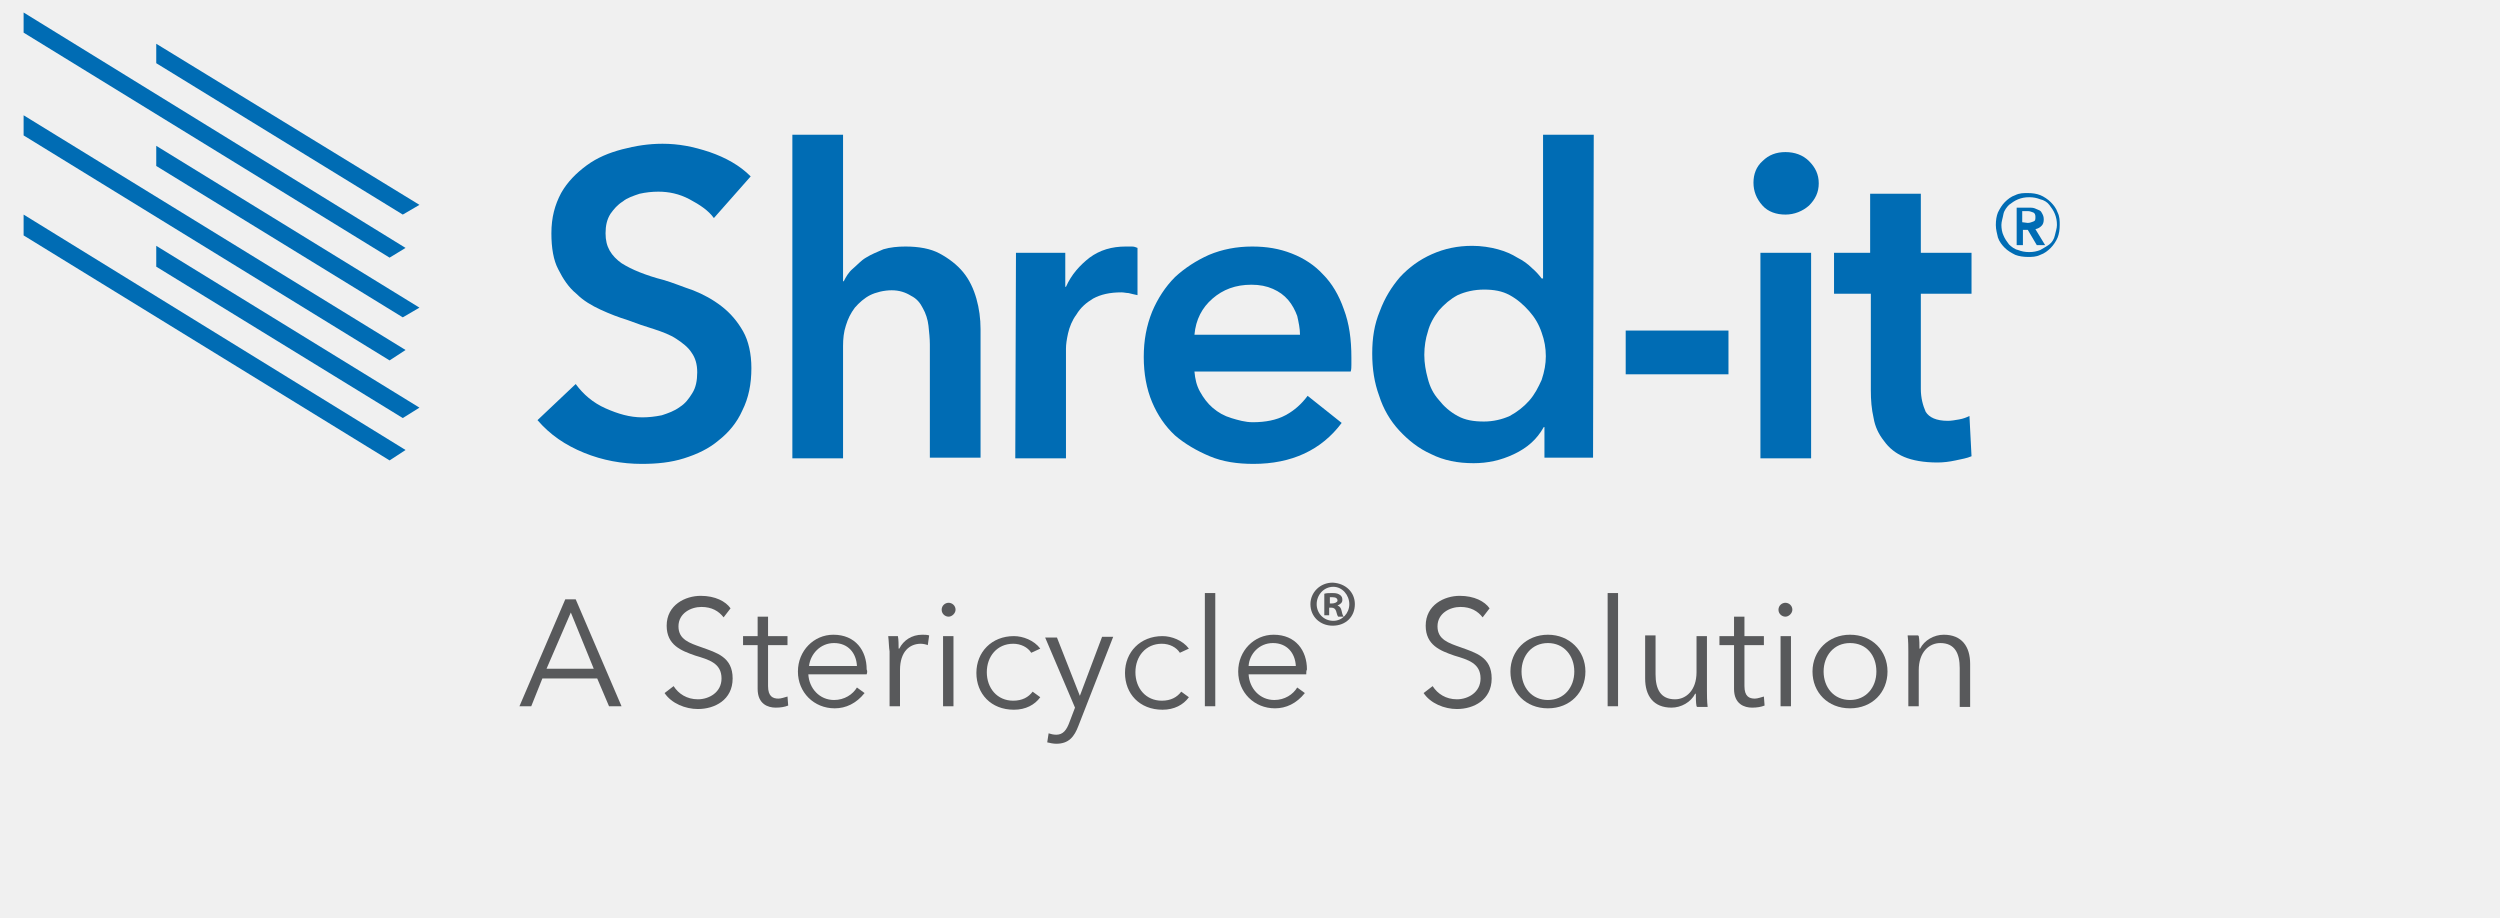
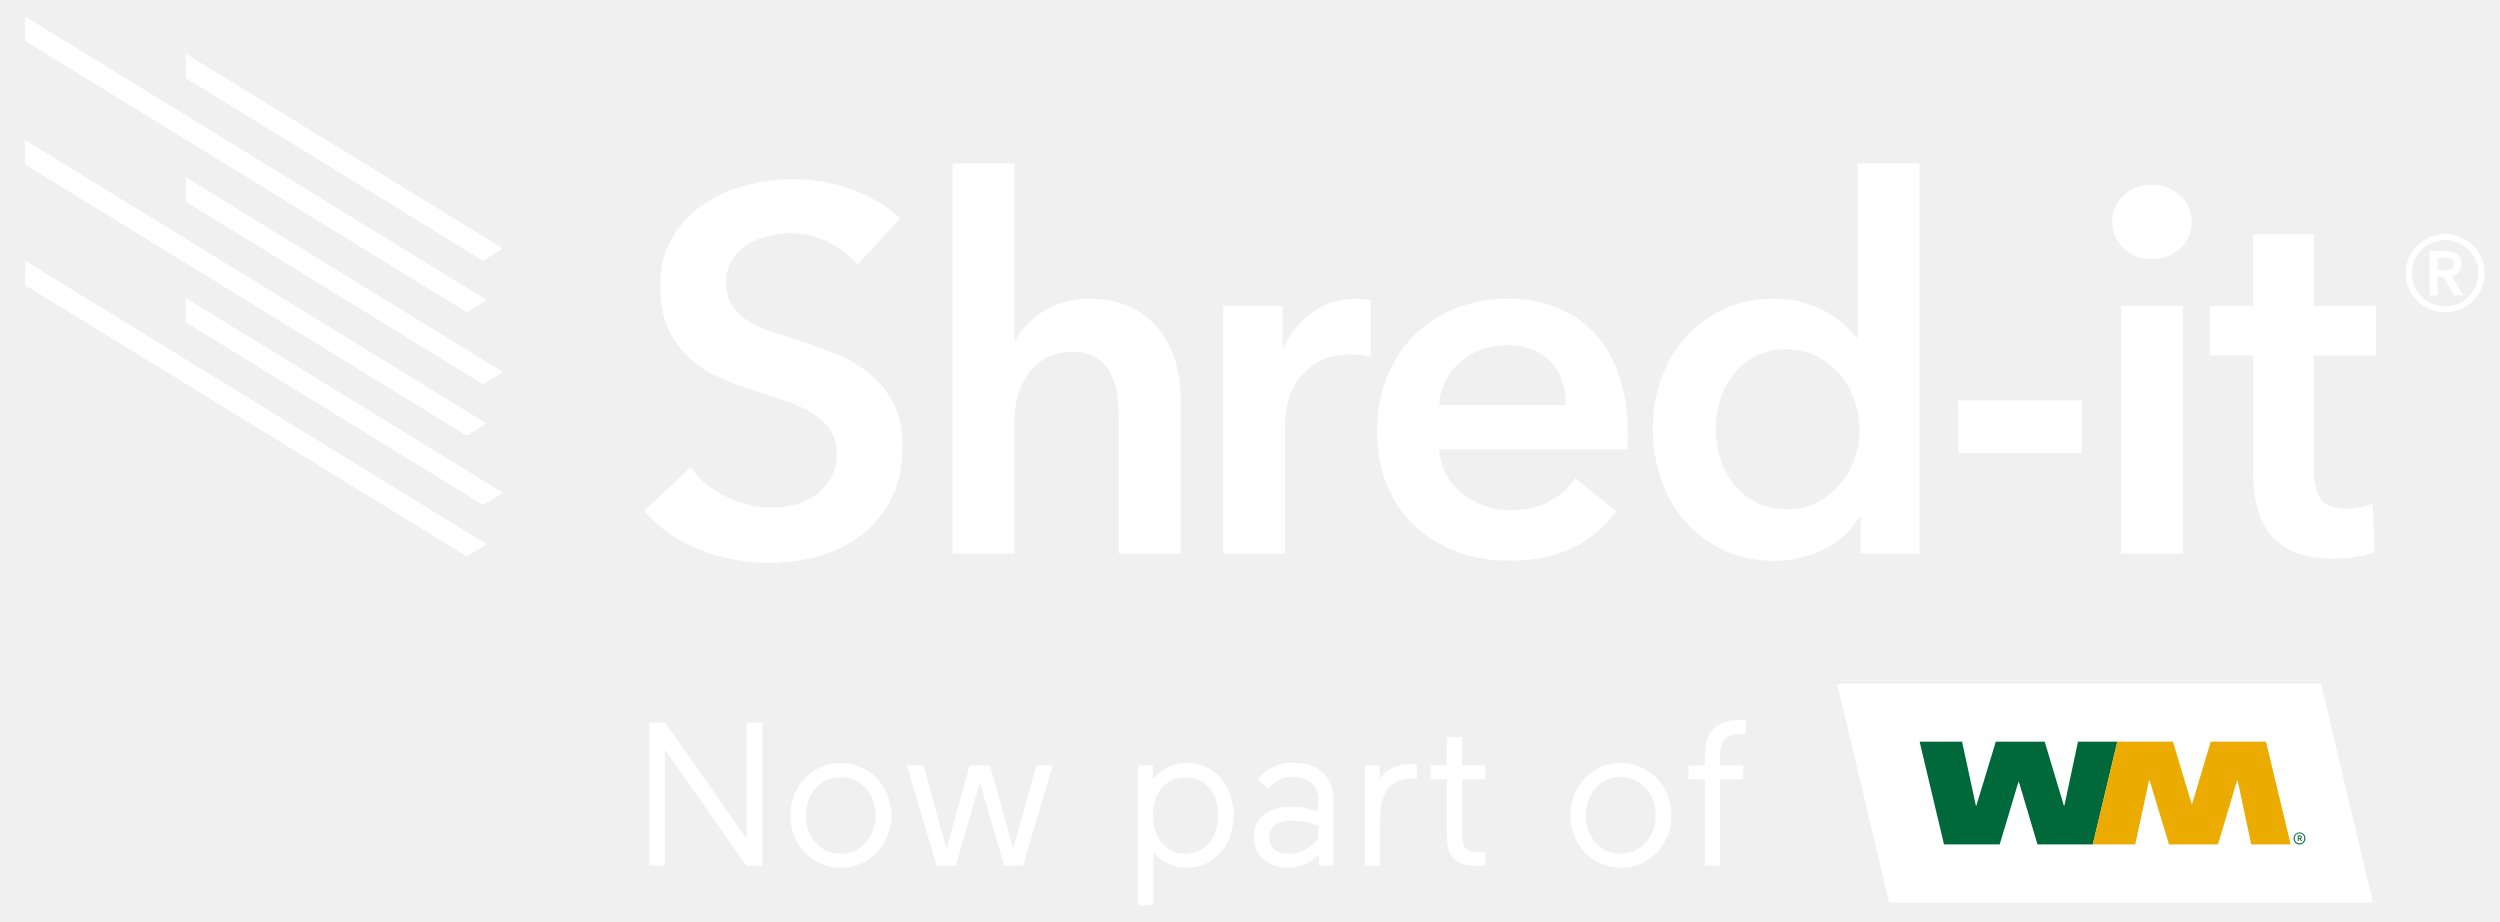
- <svg xmlns="http://www.w3.org/2000/svg" version="1.1" id="Layer_1" x="0px" y="0px" viewBox="0 0 360 132.1" style="enable-background:new 0 0 360 132.1;" xml:space="preserve">
-   <style type="text/css">
- 	.st0{fill:#006CB4;}
- 	.st1{fill:#58595B;}
- </style>
+ <svg xmlns="http://www.w3.org/2000/svg" id="Layer_1" version="1.1" viewBox="0 0 322.8 119">
+   <defs>
+     <style>
+       .st0 {
+         fill: none;
+       }
+ 
+       .st1 {
+         isolation: isolate;
+       }
+ 
+       .st2 {
+         fill: #ebab00;
+       }
+ 
+       .st3 {
+         fill: #006b35;
+       }
+ 
+       .st4 {
+         fill: #fff;
+       }
+ 
+       .st5 {
+         fill: #00693c;
+       }
+ 
+       .st6 {
+         clip-path: url(#clippath);
+       }
+     </style>
+     <clipPath id="clippath">
+       <rect class="st0" x="237.22" y="88.29" width="69.17" height="28.21" />
+     </clipPath>
+   </defs>
  <g>
    <g>
      <g>
-         <g>
-           <polygon class="st0" points="22.5,6.3 22.5,9.1 58,30.9 60.4,29.5     " />
-           <polygon class="st0" points="3.4,1.8 3.4,4.7 56.1,37.1 58.4,35.7     " />
-         </g>
-         <g>
-           <polygon class="st0" points="22.5,21 22.5,23.9 58,45.7 60.4,44.3     " />
-           <polygon class="st0" points="3.4,16.6 3.4,19.5 56.1,51.9 58.4,50.4     " />
-         </g>
-         <polygon class="st0" points="22.5,35.4 22.5,38.4 58,60.2 60.4,58.7    " />
-         <polygon class="st0" points="3.4,30.9 3.4,33.9 56.1,66.3 58.4,64.8    " />
+         <polygon class="st4" points="24 6.94 24 10.09 62.37 33.67 64.94 32.09 24 6.94" />
+         <polygon class="st4" points="3.25 2.14 3.25 5.29 60.27 40.31 62.84 38.74 3.25 2.14" />
      </g>
      <g>
-         <path class="st0" d="M287.4,32.4c0-0.7,0.1-1.3,0.3-1.8c0.3-0.6,0.6-1.1,1-1.5c0.4-0.4,0.9-0.8,1.5-1c0.6-0.3,1.2-0.3,1.8-0.3     c0.7,0,1.3,0.1,1.8,0.3s1.1,0.6,1.5,1c0.4,0.4,0.8,0.9,1,1.5c0.3,0.6,0.3,1.2,0.3,1.8c0,0.7-0.1,1.3-0.3,1.8s-0.6,1.1-1,1.5     c-0.4,0.4-0.9,0.8-1.5,1c-0.6,0.3-1.2,0.3-1.8,0.3s-1.3-0.1-1.8-0.3c-0.6-0.3-1.1-0.6-1.5-1s-0.8-0.9-1-1.5     C287.6,33.7,287.4,33.1,287.4,32.4z M288.2,32.4c0,0.5,0.1,1.1,0.3,1.5c0.2,0.5,0.5,0.9,0.8,1.3c0.3,0.3,0.8,0.7,1.3,0.8     c0.5,0.2,1,0.3,1.6,0.3s1.1-0.1,1.6-0.3c0.5-0.3,0.9-0.5,1.3-0.8s0.7-0.8,0.8-1.3s0.3-1,0.3-1.5c0-0.6-0.1-1.1-0.3-1.6     c-0.2-0.5-0.5-0.9-0.8-1.3s-0.8-0.7-1.3-0.8c-0.5-0.2-1-0.3-1.6-0.3c-0.6,0-1.1,0.1-1.6,0.3c-0.5,0.2-0.9,0.5-1.3,0.8     c-0.3,0.3-0.7,0.8-0.8,1.3C288.4,31.4,288.2,31.9,288.2,32.4z M290.4,29.9h1.8c0.3,0,0.5,0,0.8,0.1c0.3,0.1,0.4,0.2,0.7,0.3     c0.2,0.1,0.3,0.3,0.4,0.5c0.1,0.2,0.2,0.4,0.2,0.8c0,0.4-0.1,0.7-0.3,0.9c-0.3,0.3-0.5,0.4-0.9,0.5l1.4,2.3h-1.2l-1.3-2.2h-0.7     v2.2h-0.9L290.4,29.9L290.4,29.9z M292,32.1c0.3,0,0.5-0.1,0.8-0.2c0.3-0.1,0.3-0.3,0.3-0.7c0-0.3-0.1-0.5-0.3-0.6     c-0.3-0.1-0.5-0.2-0.8-0.2h-0.8V32L292,32.1L292,32.1z" />
-         <path class="st0" d="M102.8,31.4c-0.8-1.1-2-1.9-3.5-2.7c-1.5-0.8-3-1.1-4.5-1.1c-0.9,0-1.8,0.1-2.7,0.3     c-0.9,0.3-1.8,0.6-2.4,1.1c-0.8,0.5-1.3,1.1-1.8,1.8c-0.5,0.8-0.7,1.7-0.7,2.8c0,1,0.2,1.8,0.6,2.5c0.4,0.7,1,1.3,1.7,1.8     c0.8,0.5,1.6,0.9,2.6,1.3s2.2,0.8,3.4,1.1c1.4,0.4,2.8,1,4.3,1.5c1.5,0.6,2.8,1.3,4.1,2.3s2.3,2.2,3.1,3.6     c0.8,1.4,1.2,3.3,1.2,5.3c0,2.3-0.4,4.3-1.3,6.1c-0.8,1.8-2,3.2-3.4,4.3c-1.4,1.2-3.1,2-5,2.6s-3.9,0.8-6.1,0.8     c-2.8,0-5.6-0.5-8.3-1.6c-2.7-1.1-4.9-2.6-6.7-4.7l5.5-5.2c1.1,1.5,2.5,2.7,4.3,3.5c1.8,0.8,3.5,1.3,5.3,1.3     c0.9,0,1.8-0.1,2.8-0.3c0.9-0.3,1.8-0.6,2.6-1.2c0.8-0.5,1.3-1.2,1.8-2c0.5-0.8,0.7-1.8,0.7-3c0-1.2-0.3-2.1-0.8-2.8     c-0.5-0.8-1.3-1.4-2.2-2s-2-1-3.2-1.4c-1.3-0.4-2.5-0.8-3.8-1.3c-1.3-0.4-2.6-0.9-3.9-1.5c-1.3-0.6-2.5-1.3-3.5-2.3     c-1.1-0.9-1.9-2.1-2.6-3.5c-0.7-1.3-1-3.1-1-5.2c0-2.3,0.5-4.1,1.4-5.8c0.9-1.6,2.2-2.9,3.7-4s3.2-1.8,5.1-2.3     c1.9-0.5,3.8-0.8,5.8-0.8c2.3,0,4.4,0.4,6.8,1.2c2.3,0.8,4.3,1.9,5.9,3.5L102.8,31.4z" />
-         <path class="st0" d="M130.4,35.5c1.9,0,3.6,0.3,4.9,1c1.3,0.7,2.5,1.6,3.4,2.7s1.5,2.4,1.9,3.8c0.4,1.4,0.6,2.9,0.6,4.4v18.5     h-7.3V49.6c0-0.8-0.1-1.8-0.2-2.7c-0.1-0.9-0.4-1.8-0.8-2.5c-0.4-0.8-0.9-1.4-1.7-1.8c-0.8-0.5-1.7-0.8-2.8-0.8s-2.3,0.3-3.1,0.7     c-0.8,0.4-1.6,1.1-2.2,1.8c-0.6,0.8-1,1.6-1.3,2.6c-0.3,0.9-0.4,1.9-0.4,2.9V66h-7.3V19.4h7.3v21.1h0.1c0.3-0.6,0.7-1.3,1.3-1.8     s1.2-1.2,1.9-1.6c0.8-0.5,1.6-0.8,2.5-1.2C128.2,35.6,129.3,35.5,130.4,35.5z" />
-         <path class="st0" d="M146.3,36.4h7.1v4.9h0.1c0.8-1.8,2-3.1,3.4-4.2c1.5-1.1,3.2-1.6,5.2-1.6c0.3,0,0.6,0,0.9,0s0.6,0.1,0.8,0.2     v6.8c-0.5-0.1-0.9-0.2-1.3-0.3c-0.3,0-0.7-0.1-1-0.1c-1.7,0-3,0.3-4.1,0.9c-1,0.6-1.8,1.3-2.4,2.3c-0.6,0.8-1,1.8-1.2,2.7     c-0.2,0.9-0.3,1.6-0.3,2.2V66h-7.3L146.3,36.4L146.3,36.4z" />
-         <path class="st0" d="M194.6,51.5c0,0.3,0,0.7,0,1c0,0.3,0,0.7-0.1,1h-22.5c0.1,1.1,0.3,2,0.8,2.9c0.5,0.9,1.1,1.7,1.8,2.3     c0.8,0.7,1.7,1.2,2.7,1.5s2,0.6,3.1,0.6c1.8,0,3.4-0.3,4.7-1c1.3-0.7,2.3-1.6,3.2-2.8l4.9,3.9c-2.9,3.9-7.2,5.9-12.7,5.9     c-2.3,0-4.4-0.3-6.3-1.1s-3.6-1.8-5-3c-1.4-1.3-2.5-2.9-3.3-4.8c-0.8-1.9-1.2-4.1-1.2-6.5c0-2.4,0.4-4.5,1.2-6.5     c0.8-1.9,1.9-3.6,3.3-5c1.4-1.3,3.1-2.4,4.9-3.2c1.9-0.8,4-1.2,6.2-1.2c2.1,0,3.9,0.3,5.7,1c1.8,0.7,3.3,1.7,4.5,3     c1.3,1.3,2.3,3,3,5C194.3,46.6,194.6,48.9,194.6,51.5z M187.2,48.2c0-0.9-0.2-1.8-0.4-2.7c-0.3-0.8-0.7-1.6-1.3-2.3     c-0.6-0.7-1.3-1.2-2.2-1.6c-0.9-0.4-1.9-0.6-3.1-0.6c-2.3,0-4.1,0.7-5.6,2c-1.5,1.3-2.4,3-2.6,5.2L187.2,48.2L187.2,48.2z" />
-         <path class="st0" d="M229.4,65.9h-7v-4.4h-0.1c-1,1.8-2.4,3-4.3,3.9s-3.8,1.3-5.8,1.3c-2.3,0-4.3-0.4-6.1-1.3     c-1.8-0.8-3.3-2-4.6-3.4c-1.3-1.4-2.3-3.1-2.9-5c-0.7-1.9-1-3.9-1-6.1s0.3-4.2,1.1-6.1c0.7-1.9,1.7-3.5,2.9-4.9     c1.3-1.4,2.8-2.5,4.6-3.3c1.8-0.8,3.7-1.2,5.8-1.2c1.3,0,2.6,0.2,3.7,0.5c1.1,0.3,2,0.7,2.8,1.2c0.8,0.4,1.5,0.9,2.1,1.5     c0.6,0.5,1.1,1.1,1.4,1.5h0.2V19.4h7.3L229.4,65.9L229.4,65.9z M205.1,51.1c0,1.2,0.2,2.3,0.5,3.4c0.3,1.2,0.8,2.2,1.6,3.1     c0.7,0.9,1.6,1.7,2.7,2.3c1.1,0.6,2.3,0.8,3.8,0.8c1.3,0,2.6-0.3,3.7-0.8c1.1-0.6,2-1.3,2.8-2.2c0.8-0.9,1.3-1.9,1.8-3     c0.4-1.2,0.6-2.3,0.6-3.4c0-1.2-0.2-2.3-0.6-3.4c-0.4-1.2-1-2.2-1.8-3.1c-0.8-0.9-1.7-1.7-2.8-2.3c-1.1-0.6-2.3-0.8-3.7-0.8     c-1.4,0-2.7,0.3-3.8,0.8c-1.1,0.6-1.9,1.3-2.7,2.2c-0.7,0.9-1.3,1.9-1.6,3.1C205.3,48.7,205.1,49.9,205.1,51.1z" />
-         <path class="st0" d="M248.9,53.9h-14.8v-6.3h14.8V53.9z" />
-         <path class="st0" d="M252.5,26.3c0-1.2,0.4-2.3,1.3-3.1c0.9-0.9,2-1.3,3.3-1.3s2.5,0.4,3.4,1.3s1.4,1.9,1.4,3.2s-0.5,2.3-1.4,3.2     c-0.9,0.8-2.1,1.3-3.4,1.3s-2.5-0.4-3.3-1.3C252.9,28.6,252.5,27.5,252.5,26.3z M253.5,36.4h7.3v29.6h-7.3V36.4z" />
-         <path class="st0" d="M264.1,42.3v-5.9h5.2v-8.5h7.3v8.5h7.3v5.9h-7.3V56c0,1.3,0.3,2.4,0.7,3.3c0.5,0.8,1.5,1.3,3.2,1.3     c0.5,0,1-0.1,1.6-0.2c0.6-0.1,1.1-0.3,1.5-0.5l0.3,5.8c-0.7,0.3-1.4,0.4-2.3,0.6c-0.9,0.2-1.8,0.3-2.6,0.3c-2,0-3.6-0.3-4.8-0.8     s-2.2-1.3-2.9-2.3c-0.8-1-1.3-2.1-1.5-3.3c-0.3-1.3-0.4-2.6-0.4-4V42.3H264.1z" />
+         <polygon class="st4" points="24 22.9 24 26.04 62.37 49.62 64.94 48.04 24 22.9" />
+         <polygon class="st4" points="3.25 18.09 3.25 21.24 60.27 56.26 62.84 54.69 3.25 18.09" />
+       </g>
+       <polygon class="st4" points="24 38.48 24 41.62 62.37 65.2 64.94 63.62 24 38.48" />
+       <polygon class="st4" points="3.25 33.67 3.25 36.82 60.27 71.84 62.84 70.27 3.25 33.67" />
+     </g>
+     <g>
+       <path class="st4" d="M310.62,35.29c0-.7.13-1.36.4-1.98s.63-1.15,1.1-1.61c.46-.45,1-.82,1.62-1.08.62-.27,1.28-.4,1.98-.4s1.36.13,1.98.4c.62.27,1.16.63,1.62,1.08s.83.99,1.1,1.61c.27.62.4,1.28.4,1.98s-.13,1.36-.4,1.97-.63,1.14-1.1,1.6c-.46.45-1,.81-1.62,1.07s-1.28.39-1.98.39-1.36-.13-1.98-.39c-.62-.26-1.16-.62-1.62-1.07s-.83-.99-1.1-1.6c-.27-.61-.4-1.27-.4-1.97ZM311.43,35.29c0,.58.11,1.13.33,1.65s.53.98.92,1.37.84.7,1.36.93c.52.22,1.08.33,1.67.33s1.15-.11,1.68-.33c.52-.22.98-.53,1.36-.93.39-.39.69-.85.92-1.37.22-.52.33-1.07.33-1.65s-.11-1.15-.33-1.67c-.22-.52-.53-.98-.92-1.36-.39-.39-.84-.69-1.36-.92-.52-.22-1.08-.33-1.68-.33s-1.15.11-1.67.33c-.52.22-.98.53-1.36.92-.39.39-.69.84-.92,1.36-.22.52-.33,1.08-.33,1.67ZM313.73,32.41h2.01c.27,0,.53.03.78.09s.48.16.68.29c.2.13.36.31.48.51.12.21.18.47.18.78,0,.42-.12.76-.36,1.02-.24.26-.56.44-.96.53l1.54,2.5h-1.25l-1.34-2.39h-.74v2.39h-1.03v-5.72h0ZM315.58,34.91c.3,0,.58-.06.85-.17.27-.11.4-.34.4-.68,0-.31-.12-.52-.37-.63-.25-.1-.5-.16-.77-.16h-.94v1.63h.83Z" />
+       <path class="st4" d="M110.75,34.18c-.89-1.15-2.14-2.12-3.76-2.9s-3.25-1.17-4.9-1.17c-.98,0-1.95.12-2.93.37-.98.24-1.87.62-2.66,1.13-.8.51-1.46,1.18-1.97,2s-.77,1.81-.77,2.96c0,1.07.22,1.98.67,2.73.44.76,1.05,1.4,1.83,1.93s1.72,1,2.83,1.4,2.33.8,3.66,1.2c1.51.49,3.07,1.04,4.7,1.67,1.62.62,3.11,1.44,4.46,2.46s2.46,2.31,3.33,3.86c.87,1.56,1.3,3.49,1.3,5.8,0,2.53-.47,4.74-1.4,6.63s-2.18,3.45-3.73,4.7c-1.56,1.24-3.38,2.18-5.46,2.8-2.09.62-4.29.93-6.59.93-3.06,0-6.06-.57-8.99-1.7s-5.33-2.81-7.19-5.03l5.99-5.6c1.15,1.6,2.7,2.86,4.63,3.8,1.93.93,3.83,1.4,5.7,1.4.98,0,1.98-.12,3-.37,1.02-.24,1.94-.65,2.76-1.23.82-.58,1.49-1.3,2-2.17.51-.87.77-1.94.77-3.23s-.29-2.28-.87-3.1-1.36-1.53-2.33-2.13c-.98-.6-2.13-1.12-3.46-1.57-1.33-.44-2.73-.91-4.2-1.4-1.42-.44-2.84-.98-4.26-1.6-1.42-.62-2.7-1.44-3.83-2.46-1.13-1.02-2.05-2.28-2.76-3.76-.71-1.49-1.07-3.34-1.07-5.56,0-2.4.5-4.46,1.5-6.19,1-1.73,2.31-3.16,3.93-4.3,1.62-1.13,3.46-1.98,5.53-2.53,2.07-.55,4.16-.83,6.29-.83,2.4,0,4.83.42,7.29,1.27,2.46.84,4.61,2.11,6.43,3.8l-5.46,5.99h0Z" />
+       <path class="st4" d="M140.66,38.57c2.09,0,3.87.37,5.36,1.1s2.71,1.7,3.66,2.9,1.65,2.58,2.1,4.13c.44,1.56.67,3.15.67,4.8v19.98h-7.99v-17.59c0-.93-.07-1.9-.2-2.9-.13-1-.41-1.91-.83-2.73s-1.02-1.5-1.8-2.03-1.81-.8-3.1-.8-2.4.24-3.33.73c-.93.49-1.71,1.14-2.33,1.97-.62.82-1.09,1.74-1.4,2.76-.31,1.02-.47,2.07-.47,3.13v17.45h-7.99V21.12h7.99v22.85h.13c.31-.67.77-1.32,1.37-1.97.6-.64,1.3-1.22,2.1-1.73s1.71-.92,2.73-1.23c1.02-.31,2.13-.47,3.33-.47Z" />
+       <path class="st4" d="M157.95,39.51h7.66v5.33h.13c.89-1.87,2.13-3.37,3.73-4.53,1.6-1.15,3.46-1.73,5.6-1.73.31,0,.64,0,1,.03.35.02.67.08.93.17v7.33c-.53-.13-.99-.22-1.37-.27-.38-.04-.74-.07-1.1-.07-1.82,0-3.29.33-4.4,1s-1.98,1.47-2.6,2.4c-.62.93-1.04,1.89-1.27,2.86-.22.98-.33,1.75-.33,2.33v17.12h-7.99v-31.97h.01Z" />
+       <path class="st4" d="M210.18,55.89v1.07c0,.36-.02.71-.07,1.07h-24.31c.09,1.16.39,2.21.9,3.16.51.96,1.19,1.78,2.03,2.46.84.69,1.8,1.23,2.86,1.63,1.07.4,2.18.6,3.33.6,2,0,3.69-.37,5.06-1.1,1.38-.73,2.51-1.74,3.4-3.03l5.33,4.26c-3.15,4.26-7.73,6.39-13.72,6.39-2.49,0-4.77-.39-6.86-1.17s-3.9-1.88-5.43-3.3c-1.53-1.42-2.73-3.16-3.6-5.23-.87-2.07-1.3-4.41-1.3-7.03s.43-4.92,1.3-7.03c.87-2.11,2.05-3.91,3.56-5.4s3.3-2.64,5.36-3.46c2.07-.82,4.3-1.23,6.69-1.23,2.22,0,4.27.37,6.16,1.1s3.52,1.82,4.9,3.26c1.38,1.44,2.45,3.24,3.23,5.4.78,2.15,1.17,4.67,1.17,7.56v.02ZM202.19,52.29c0-1.02-.14-2-.43-2.93s-.74-1.75-1.37-2.46c-.62-.71-1.41-1.28-2.36-1.7-.96-.42-2.08-.63-3.36-.63-2.4,0-4.43.72-6.1,2.16-1.67,1.44-2.59,3.3-2.76,5.56h16.39-.01Z" />
+       <path class="st4" d="M247.84,71.48h-7.59v-4.8h-.13c-1.11,1.87-2.65,3.29-4.63,4.26-1.98.98-4.1,1.47-6.36,1.47-2.44,0-4.63-.46-6.56-1.37s-3.57-2.13-4.93-3.66c-1.36-1.53-2.4-3.33-3.13-5.4-.73-2.07-1.1-4.27-1.1-6.63s.38-4.55,1.13-6.59,1.82-3.82,3.2-5.33c1.38-1.51,3.02-2.7,4.93-3.56,1.91-.87,4-1.3,6.26-1.3,1.47,0,2.77.17,3.93.5,1.15.33,2.16.74,3.03,1.23.87.49,1.61,1.02,2.23,1.6.62.58,1.13,1.13,1.53,1.67h.2v-22.45h7.99v50.36h0ZM221.53,55.36c0,1.24.19,2.49.57,3.73.38,1.24.94,2.35,1.7,3.33.75.98,1.71,1.78,2.86,2.4s2.51.93,4.06.93c1.47,0,2.77-.3,3.93-.9,1.15-.6,2.14-1.39,2.96-2.36.82-.98,1.44-2.08,1.87-3.3.42-1.22.63-2.45.63-3.7s-.21-2.49-.63-3.73c-.42-1.24-1.04-2.35-1.87-3.33-.82-.98-1.81-1.78-2.96-2.4-1.16-.62-2.46-.93-3.93-.93-1.56,0-2.91.3-4.06.9-1.16.6-2.11,1.39-2.86,2.36-.76.98-1.32,2.08-1.7,3.3-.38,1.22-.57,2.45-.57,3.7Z" />
+       <path class="st4" d="M268.84,58.49h-15.99v-6.79h15.99v6.79Z" />
+       <path class="st4" d="M272.73,28.65c0-1.29.48-2.41,1.43-3.36.95-.95,2.16-1.43,3.63-1.43s2.7.46,3.7,1.37c1,.91,1.5,2.05,1.5,3.43s-.5,2.52-1.5,3.43-2.23,1.37-3.7,1.37-2.68-.48-3.63-1.43c-.96-.95-1.43-2.08-1.43-3.36v-.02ZM273.86,39.51h7.99v31.97h-7.99s0-31.97,0-31.97Z" />
+       <path class="st4" d="M285.31,45.9v-6.39h5.6v-9.26h7.86v9.26h7.99v6.39h-7.99v14.85c0,1.42.26,2.6.77,3.53.51.93,1.65,1.4,3.43,1.4.53,0,1.11-.06,1.73-.17.62-.11,1.18-.28,1.67-.5l.27,6.26c-.71.27-1.56.48-2.53.63-.98.16-1.91.23-2.8.23-2.13,0-3.86-.3-5.2-.9-1.33-.6-2.39-1.42-3.16-2.46-.78-1.04-1.31-2.24-1.6-3.6-.29-1.35-.43-2.81-.43-4.36v-14.92h-5.61Z" />
+     </g>
+   </g>
+   <g>
+     <g class="st1">
+       <g class="st1">
+         <path class="st4" d="M98.44,111.76h-2.09l-10.51-14.97v14.97h-2.01v-18.48h2.06l10.51,15.02v-15.02h2.03v18.48Z" />
+         <path class="st4" d="M102.06,105.29c0-.93.16-1.81.49-2.64.33-.83.78-1.54,1.36-2.15.58-.61,1.27-1.09,2.06-1.45.79-.36,1.65-.54,2.59-.54s1.8.18,2.6.54c.8.36,1.49.84,2.07,1.45.58.61,1.04,1.32,1.37,2.15.33.83.5,1.71.5,2.64s-.17,1.81-.5,2.63c-.33.82-.79,1.53-1.37,2.14-.58.61-1.27,1.09-2.07,1.45-.8.36-1.67.54-2.6.54s-1.79-.18-2.59-.54-1.48-.84-2.06-1.45c-.58-.61-1.03-1.32-1.36-2.14s-.49-1.69-.49-2.63ZM104.06,105.29c0,1.39.42,2.56,1.25,3.51s1.91,1.43,3.23,1.43,2.4-.48,3.25-1.43c.84-.95,1.27-2.12,1.27-3.51s-.42-2.56-1.27-3.51c-.85-.95-1.93-1.43-3.25-1.43s-2.4.48-3.23,1.43c-.84.95-1.25,2.12-1.25,3.51Z" />
+         <path class="st4" d="M119.24,98.82l2.98,10.8,2.98-10.8h2.64l2.98,10.8,2.98-10.8h2.14l-3.85,12.94h-2.43l-3.14-10.69-3.12,10.69h-2.46l-3.85-12.94h2.14Z" />
+         <path class="st4" d="M159.29,105.29c0,.93-.15,1.81-.44,2.63-.29.82-.7,1.53-1.23,2.14-.53.61-1.16,1.09-1.9,1.45s-1.56.54-2.46.54-1.71-.18-2.44-.53c-.73-.35-1.37-.84-1.91-1.48v6.84h-1.95v-18.06h1.9v1.77c.55-.65,1.19-1.16,1.94-1.53.75-.37,1.57-.55,2.47-.55s1.72.18,2.46.54c.74.36,1.37.84,1.9,1.45.53.61.94,1.32,1.23,2.15.29.83.44,1.71.44,2.64ZM157.29,105.29c0-.69-.1-1.33-.29-1.94-.19-.61-.47-1.13-.82-1.57-.35-.44-.79-.79-1.32-1.04-.53-.25-1.12-.38-1.77-.38s-1.24.13-1.77.38c-.53.26-.97.6-1.33,1.04-.36.44-.64.96-.83,1.57-.19.61-.29,1.25-.29,1.94s.1,1.33.29,1.94c.19.61.47,1.13.83,1.57.36.44.81.79,1.33,1.04.53.26,1.12.38,1.77.38s1.24-.13,1.77-.38c.53-.25.97-.6,1.32-1.04.35-.44.62-.96.82-1.57.19-.61.29-1.25.29-1.94Z" />
+         <path class="st4" d="M172.18,111.76h-1.9v-1.43c-.53.58-1.13,1.01-1.82,1.29s-1.41.42-2.17.42c-1.21,0-2.25-.34-3.1-1.02-.85-.68-1.28-1.65-1.28-2.92s.44-2.24,1.31-2.92c.87-.68,2-1.02,3.39-1.02.95,0,1.79.11,2.52.33.73.22,1.1.32,1.1.3v-1.43c0-1.02-.31-1.79-.94-2.3-.62-.51-1.44-.77-2.44-.77-.49,0-.93.08-1.32.24s-.71.33-.98.53c-.26.19-.54.46-.82.79l-1.35-1.24c.39-.44.77-.8,1.15-1.07.38-.27.85-.52,1.41-.74.56-.22,1.21-.33,1.93-.33,1.58,0,2.86.41,3.84,1.21.98.81,1.47,2.08,1.47,3.8v8.24ZM166.42,110.25c.74,0,1.43-.18,2.09-.53.65-.35,1.22-.85,1.72-1.5v-1.64s-.36-.08-1.07-.3c-.71-.22-1.53-.33-2.44-.33s-1.66.21-2.14.63c-.48.42-.71.93-.71,1.53,0,.69.24,1.21.71,1.58.48.37,1.09.55,1.85.55Z" />
+         <path class="st4" d="M182.95,98.67v1.88c-.18-.02-.33-.03-.45-.03-1.51,0-2.61.43-3.29,1.29-.68.86-1.02,2.34-1.02,4.44v5.52h-1.95v-12.94h1.9v1.72c.58-.72,1.2-1.22,1.86-1.49.66-.27,1.45-.41,2.36-.41h.22c.1,0,.21,0,.36.03Z" />
+         <path class="st4" d="M190.58,111.81c-1.21,0-2.14-.29-2.79-.86-.64-.57-.96-1.57-.96-3v-7.34h-2.11v-1.79h2.11v-3.62h1.95v3.62h3.01v1.79h-3.01v7.05c0,.79.13,1.38.38,1.77.25.39.79.58,1.6.58.14,0,.48,0,1.03-.03v1.77c-.48.04-.88.05-1.21.05Z" />
+         <path class="st4" d="M202.77,105.29c0-.93.16-1.81.49-2.64.33-.83.78-1.54,1.36-2.15.58-.61,1.27-1.09,2.06-1.45.79-.36,1.65-.54,2.59-.54s1.8.18,2.6.54c.8.36,1.49.84,2.07,1.45.58.61,1.04,1.32,1.37,2.15.33.83.5,1.71.5,2.64s-.17,1.81-.5,2.63-.79,1.53-1.37,2.14c-.58.61-1.27,1.09-2.07,1.45s-1.67.54-2.6.54-1.79-.18-2.59-.54-1.48-.84-2.06-1.45c-.58-.61-1.03-1.32-1.36-2.14-.33-.82-.49-1.69-.49-2.63ZM204.78,105.29c0,1.39.42,2.56,1.25,3.51s1.91,1.43,3.23,1.43,2.4-.48,3.25-1.43c.84-.95,1.27-2.12,1.27-3.51s-.42-2.56-1.27-3.51c-.85-.95-1.93-1.43-3.25-1.43s-2.4.48-3.23,1.43c-.84.95-1.25,2.12-1.25,3.51Z" />
+         <path class="st4" d="M224.68,92.96c.23,0,.47,0,.71.03v1.77h-.69c-.99,0-1.67.23-2.05.7-.38.47-.57,1.17-.57,2.1v1.27h3.01v1.79h-3.01v11.14h-1.95v-11.14h-2.11v-1.79h2.11v-1.27c0-1.64.39-2.81,1.17-3.52s1.9-1.07,3.37-1.07Z" />
      </g>
    </g>
    <g>
-       <path class="st1" d="M76.5,101.7h-1.7l6.6-15.4h1.5l6.6,15.4h-1.8l-1.7-4h-7.9L76.5,101.7z M78.7,96.3h6.8l-3.3-8.1L78.7,96.3z" />
-       <path class="st1" d="M104.2,88.9c-0.7-0.9-1.7-1.5-3.2-1.5c-1.5,0-3.3,0.9-3.3,2.8c0,1.9,1.6,2.4,3.3,3c2.2,0.8,4.5,1.4,4.5,4.5    s-2.6,4.4-5,4.4c-1.8,0-3.8-0.8-4.8-2.3l1.3-1c0.7,1.1,1.9,1.9,3.5,1.9c1.6,0,3.4-1,3.4-3c0-2.2-1.8-2.7-3.8-3.3    c-2-0.7-4.1-1.5-4.1-4.3c0-3,2.7-4.3,4.9-4.3c2.1,0,3.6,0.8,4.3,1.8L104.2,88.9z" />
-       <path class="st1" d="M113.4,92.9h-2.8v5.9c0,1.5,0.7,1.8,1.5,1.8c0.4,0,0.9-0.2,1.3-0.3l0.1,1.3c-0.5,0.2-1.1,0.3-1.8,0.3    c-1.1,0-2.6-0.5-2.6-2.7v-6.3h-2.1v-1.3h2.1v-2.8h1.5v2.8h2.8V92.9z" />
-       <path class="st1" d="M124.8,97.1h-8.4c0.1,2,1.6,3.7,3.7,3.7c1.5,0,2.7-0.8,3.3-1.8l1.1,0.8c-1.2,1.5-2.7,2.2-4.3,2.2    c-3,0-5.3-2.3-5.3-5.3s2.3-5.3,5.1-5.3c3.2,0,4.8,2.3,4.8,5C124.9,96.6,124.9,96.8,124.8,97.1z M123.4,95.9    c-0.1-1.9-1.3-3.3-3.3-3.3c-2,0-3.4,1.6-3.6,3.3H123.4z" />
-       <path class="st1" d="M127.9,91.6h1.4c0.1,0.5,0.1,1.3,0.1,1.8h0.1c0.6-1.2,1.8-2,3.3-2c0.3,0,0.7,0,1,0.1l-0.2,1.4    c-0.2-0.1-0.7-0.2-1-0.2c-1.6,0-3,1.1-3,3.8v5.2h-1.5v-7.9C128,93.3,128,92.3,127.9,91.6z" />
-       <path class="st1" d="M136.6,88.8c-0.5,0-1-0.4-1-1s0.5-1,1-1s1,0.4,1,1C137.6,88.3,137.1,88.8,136.6,88.8z M137.3,101.7h-1.5V91.6    h1.5V101.7z" />
-       <path class="st1" d="M148.5,94c-0.5-0.8-1.5-1.3-2.6-1.3c-2.3,0-3.8,1.8-3.8,4.1c0,2.3,1.5,4.1,3.8,4.1c1.3,0,2.2-0.5,2.8-1.3    l1.1,0.8c-0.8,1.1-2.1,1.8-3.8,1.8c-3.3,0-5.4-2.3-5.4-5.3s2.2-5.3,5.4-5.3c1.3,0,2.9,0.6,3.8,1.8L148.5,94z" />
-       <path class="st1" d="M155.5,100.2L155.5,100.2l3.2-8.5h1.6l-5,12.8c-0.6,1.6-1.4,2.6-3.2,2.6c-0.4,0-0.9-0.1-1.3-0.2l0.2-1.3    c0.3,0.1,0.7,0.2,1.1,0.2c1,0,1.5-0.7,1.9-1.8l0.8-2.1l-4.3-10.1h1.7L155.5,100.2z" />
-       <path class="st1" d="M169.9,94c-0.5-0.8-1.5-1.3-2.6-1.3c-2.3,0-3.8,1.8-3.8,4.1c0,2.3,1.5,4.1,3.8,4.1c1.3,0,2.2-0.5,2.8-1.3    l1.1,0.8c-0.8,1.1-2.1,1.8-3.8,1.8c-3.3,0-5.4-2.3-5.4-5.3s2.2-5.3,5.4-5.3c1.3,0,2.9,0.6,3.8,1.8L169.9,94z" />
-       <path class="st1" d="M175,101.7h-1.5V85.4h1.5V101.7z" />
-       <path class="st1" d="M188.1,97.1h-8.3c0.1,2,1.6,3.7,3.7,3.7c1.5,0,2.7-0.8,3.3-1.8l1.1,0.8c-1.2,1.5-2.7,2.2-4.3,2.2    c-3,0-5.3-2.3-5.3-5.3s2.3-5.3,5.1-5.3c3.2,0,4.8,2.3,4.8,5C188.1,96.6,188.1,96.8,188.1,97.1z M186.6,95.9    c-0.1-1.9-1.3-3.3-3.3-3.3c-2,0-3.4,1.6-3.5,3.3H186.6z" />
-       <path class="st1" d="M213.5,88.9c-0.7-0.9-1.7-1.5-3.2-1.5c-1.5,0-3.3,0.9-3.3,2.8c0,1.9,1.6,2.4,3.3,3c2.2,0.8,4.5,1.4,4.5,4.5    s-2.6,4.4-5,4.4c-1.8,0-3.8-0.8-4.8-2.3l1.3-1c0.7,1.1,1.9,1.9,3.5,1.9c1.6,0,3.4-1,3.4-3c0-2.2-1.8-2.7-3.8-3.3    c-2-0.7-4.1-1.5-4.1-4.3c0-3,2.7-4.3,4.9-4.3c2.1,0,3.6,0.8,4.3,1.8L213.5,88.9z" />
-       <path class="st1" d="M222.9,102c-3.2,0-5.4-2.3-5.4-5.3s2.3-5.3,5.4-5.3s5.4,2.3,5.4,5.3C228.3,99.7,226.1,102,222.9,102z     M222.9,92.6c-2.3,0-3.8,1.8-3.8,4.1c0,2.3,1.5,4.1,3.8,4.1c2.3,0,3.8-1.8,3.8-4.1C226.7,94.4,225.2,92.6,222.9,92.6z" />
-       <path class="st1" d="M233,101.7h-1.5V85.4h1.5V101.7z" />
-       <path class="st1" d="M244.3,101.7c-0.1-0.5-0.1-1.3-0.1-1.8h-0.1c-0.6,1.2-2,2-3.4,2c-2.6,0-3.8-1.7-3.8-4.2v-6.2h1.5v5.6    c0,2.1,0.7,3.6,2.8,3.6c1.6,0,3.1-1.3,3.1-3.9v-5.2h1.5v7.9c0,0.5,0,1.5,0.1,2.3h-1.5L244.3,101.7L244.3,101.7z" />
-       <path class="st1" d="M254,92.9h-2.8v5.9c0,1.5,0.7,1.8,1.5,1.8c0.4,0,0.9-0.2,1.3-0.3l0.1,1.3c-0.5,0.2-1.1,0.3-1.8,0.3    c-1.1,0-2.6-0.5-2.6-2.7v-6.3h-2.1v-1.3h2.1v-2.8h1.5v2.8h2.8L254,92.9L254,92.9z" />
-       <path class="st1" d="M257.1,88.8c-0.5,0-1-0.4-1-1s0.5-1,1-1c0.5,0,1,0.4,1,1C258.1,88.3,257.6,88.8,257.1,88.8z M257.9,101.7    h-1.5V91.6h1.5V101.7z" />
-       <path class="st1" d="M266.4,102c-3.2,0-5.4-2.3-5.4-5.3s2.3-5.3,5.4-5.3c3.2,0,5.4,2.3,5.4,5.3C271.8,99.7,269.6,102,266.4,102z     M266.4,92.6c-2.3,0-3.8,1.8-3.8,4.1c0,2.3,1.5,4.1,3.8,4.1c2.3,0,3.8-1.8,3.8-4.1C270.2,94.4,268.8,92.6,266.4,92.6z" />
-       <path class="st1" d="M276.3,91.6c0.1,0.5,0.1,1.3,0.1,1.8h0.1c0.6-1.2,2-2,3.4-2c2.6,0,3.8,1.7,3.8,4.2v6.2h-1.5v-5.6    c0-2.1-0.7-3.6-2.8-3.6c-1.6,0-3.1,1.3-3.1,3.9v5.2h-1.5v-7.9c0-0.5,0-1.5-0.1-2.3h1.5L276.3,91.6L276.3,91.6z" />
      <g>
-         <path class="st1" d="M195.1,87c0,1.8-1.3,3.1-3.2,3.1c-1.8,0-3.2-1.3-3.2-3.1c0-1.7,1.4-3.1,3.2-3.1     C193.8,84,195.1,85.3,195.1,87z M189.6,87c0,1.3,1,2.4,2.4,2.4c1.3,0,2.3-1.1,2.3-2.4c0-1.3-1-2.5-2.3-2.5     C190.6,84.5,189.6,85.7,189.6,87z M191.5,88.6h-0.8v-3.1c0.3-0.1,0.7-0.1,1.2-0.1c0.6,0,0.8,0.1,1.1,0.3c0.2,0.2,0.3,0.3,0.3,0.7     s-0.3,0.6-0.7,0.8l0,0c0.3,0.1,0.5,0.3,0.6,0.8c0.1,0.5,0.2,0.7,0.3,0.8h-0.8c-0.1-0.1-0.2-0.4-0.3-0.8c-0.1-0.3-0.3-0.5-0.7-0.5     h-0.3V88.6z M191.5,86.9h0.3c0.4,0,0.8-0.2,0.8-0.4c0-0.3-0.2-0.5-0.7-0.5c-0.2,0-0.3,0-0.4,0L191.5,86.9L191.5,86.9z" />
+         <polygon class="st4" points="237.22 88.29 243.91 116.5 306.39 116.5 299.7 88.29 237.22 88.29" />
+         <polygon class="st5" points="247.86 95.76 253.34 95.76 255.13 104.04 255.18 104.04 257.7 95.76 264.01 95.76 266.49 104.04 266.55 104.04 268.31 95.76 273.39 95.76 270.22 109.03 263.08 109.03 260.68 100.96 260.62 100.96 258.2 109.03 251.01 109.03 247.86 95.76" />
+         <polygon class="st2" points="273.39 95.76 280.57 95.76 282.99 103.83 283.04 103.83 285.45 95.76 292.58 95.76 295.77 109.03 290.68 109.03 288.91 100.74 288.86 100.74 286.38 109.03 280.06 109.03 277.55 100.74 277.49 100.74 275.7 109.03 270.22 109.03 273.39 95.76" />
+       </g>
+       <g class="st6">
+         <g>
+           <path class="st3" d="M296.91,107.48c-.42,0-.76.35-.76.78s.34.78.76.78.76-.35.76-.78-.33-.78-.76-.78M296.92,108.9c-.36,0-.63-.28-.63-.65s.27-.65.63-.65.61.28.61.65-.26.65-.61.65" />
+           <path class="st3" d="M297.05,108.31c.1-.03.15-.1.15-.22,0-.15-.09-.23-.27-.23h-.25v.73h.12v-.27h.11l.19.27h.16l-.21-.29h0ZM297.08,108.1c0,.08-.05.12-.14.12h-.14v-.23h.14c.11,0,.14.06.14.11" />
+         </g>
      </g>
    </g>
  </g>
</svg>
